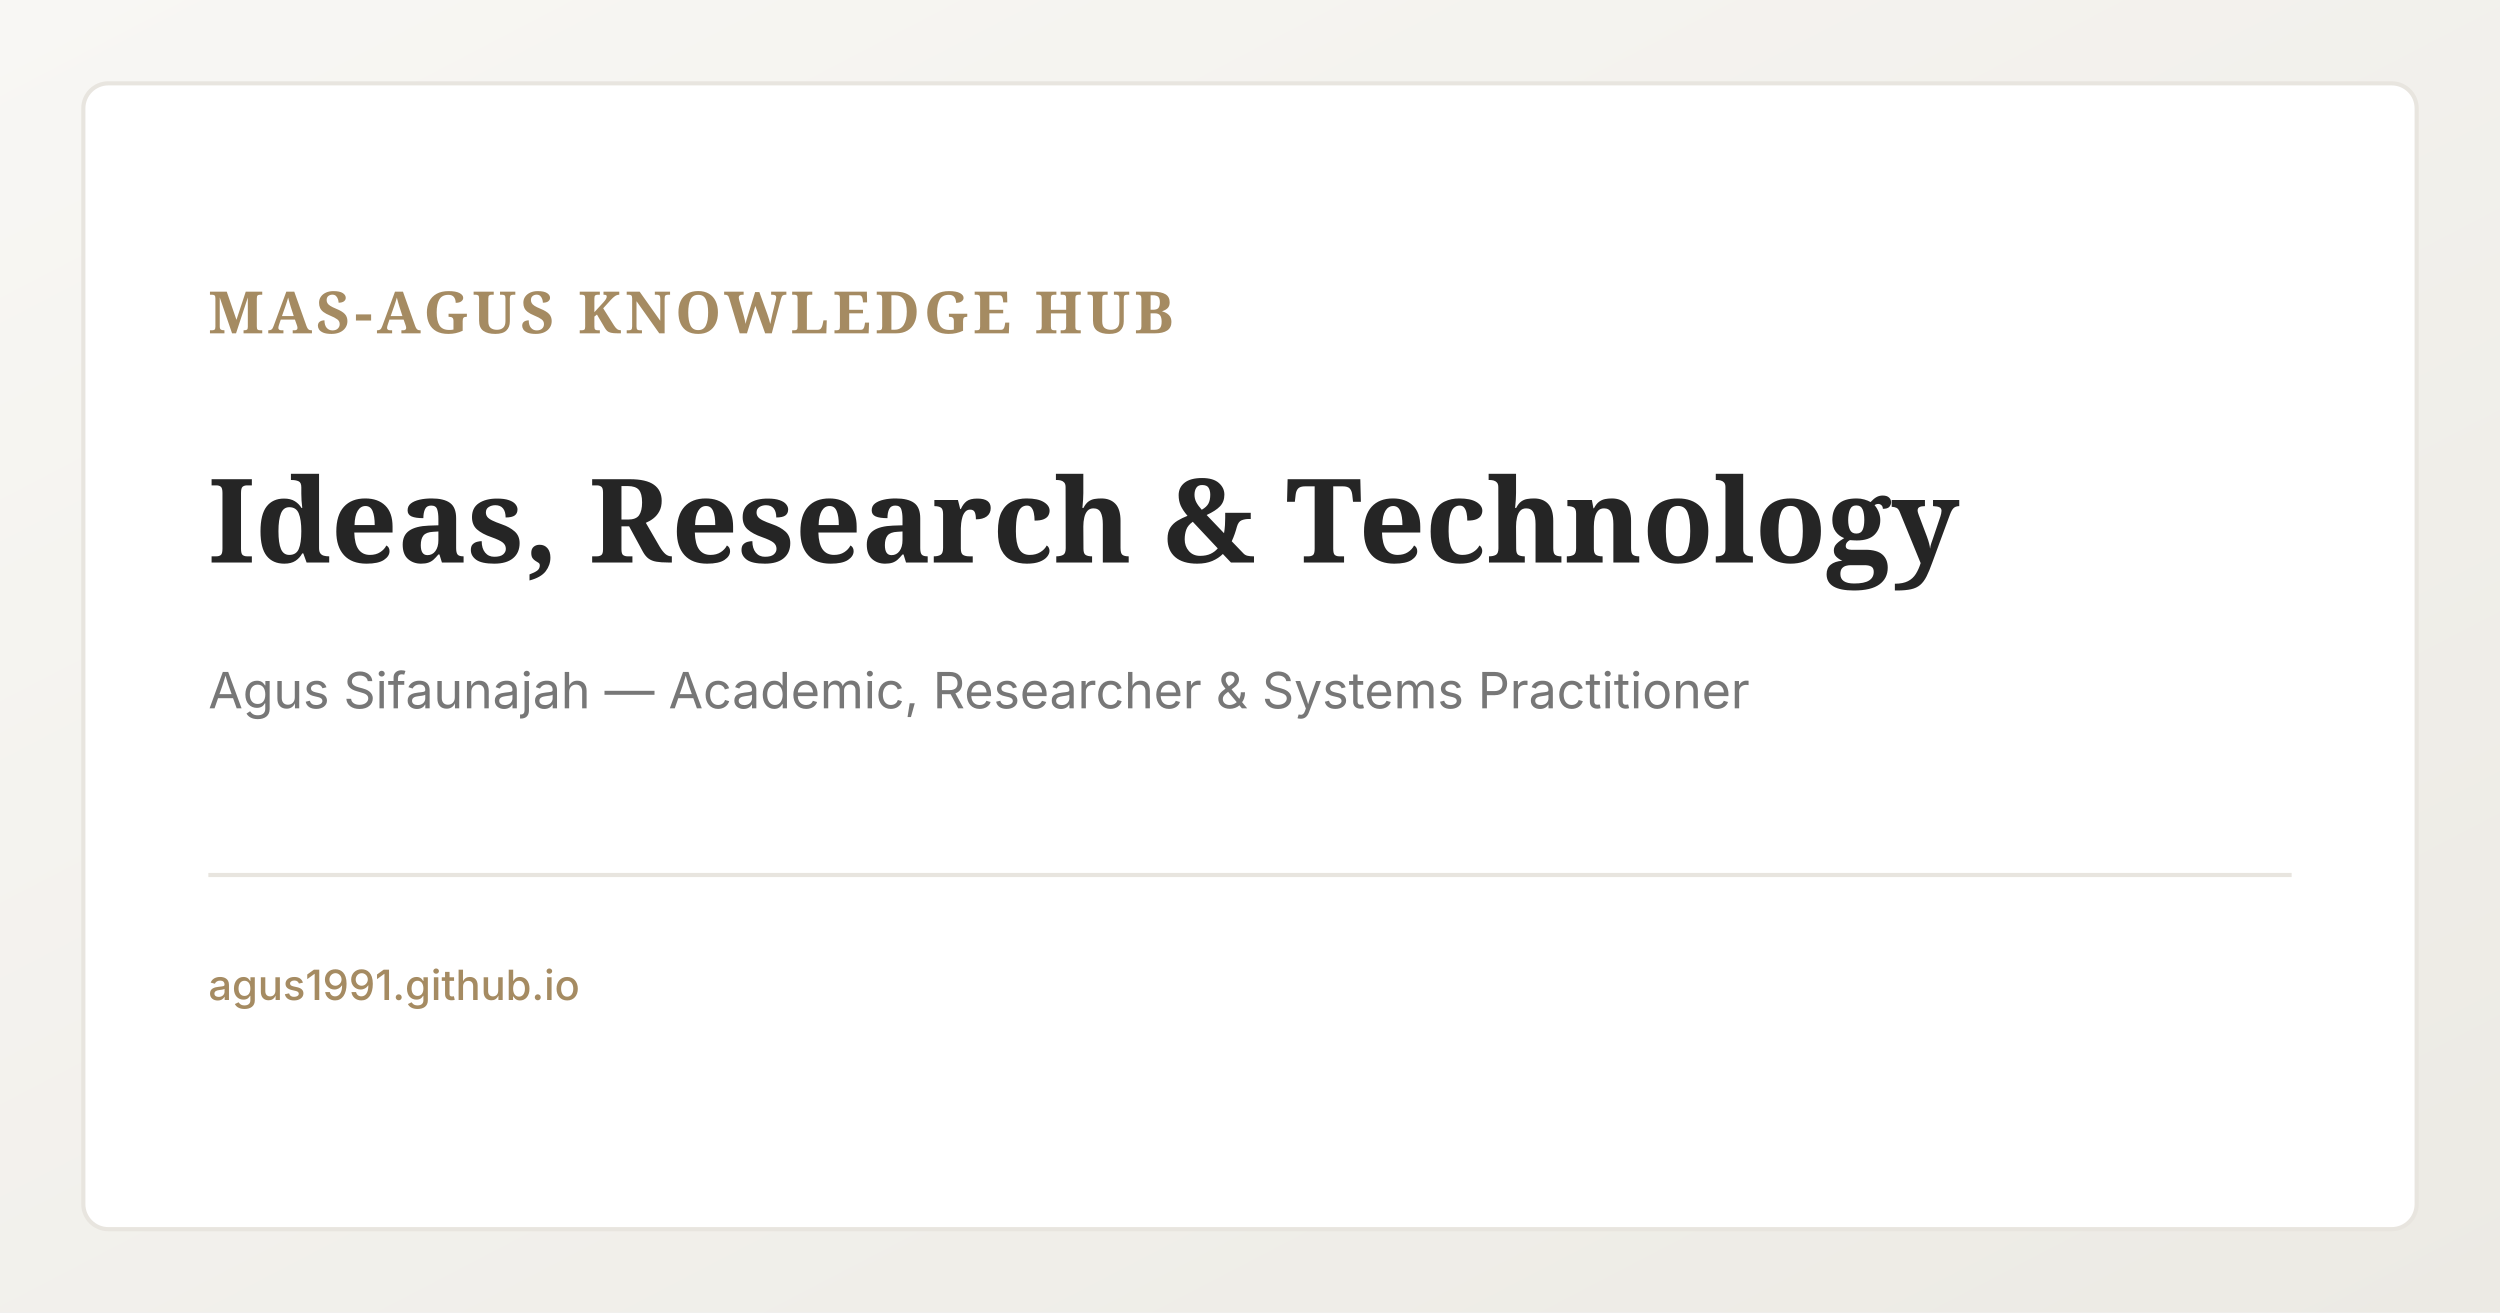
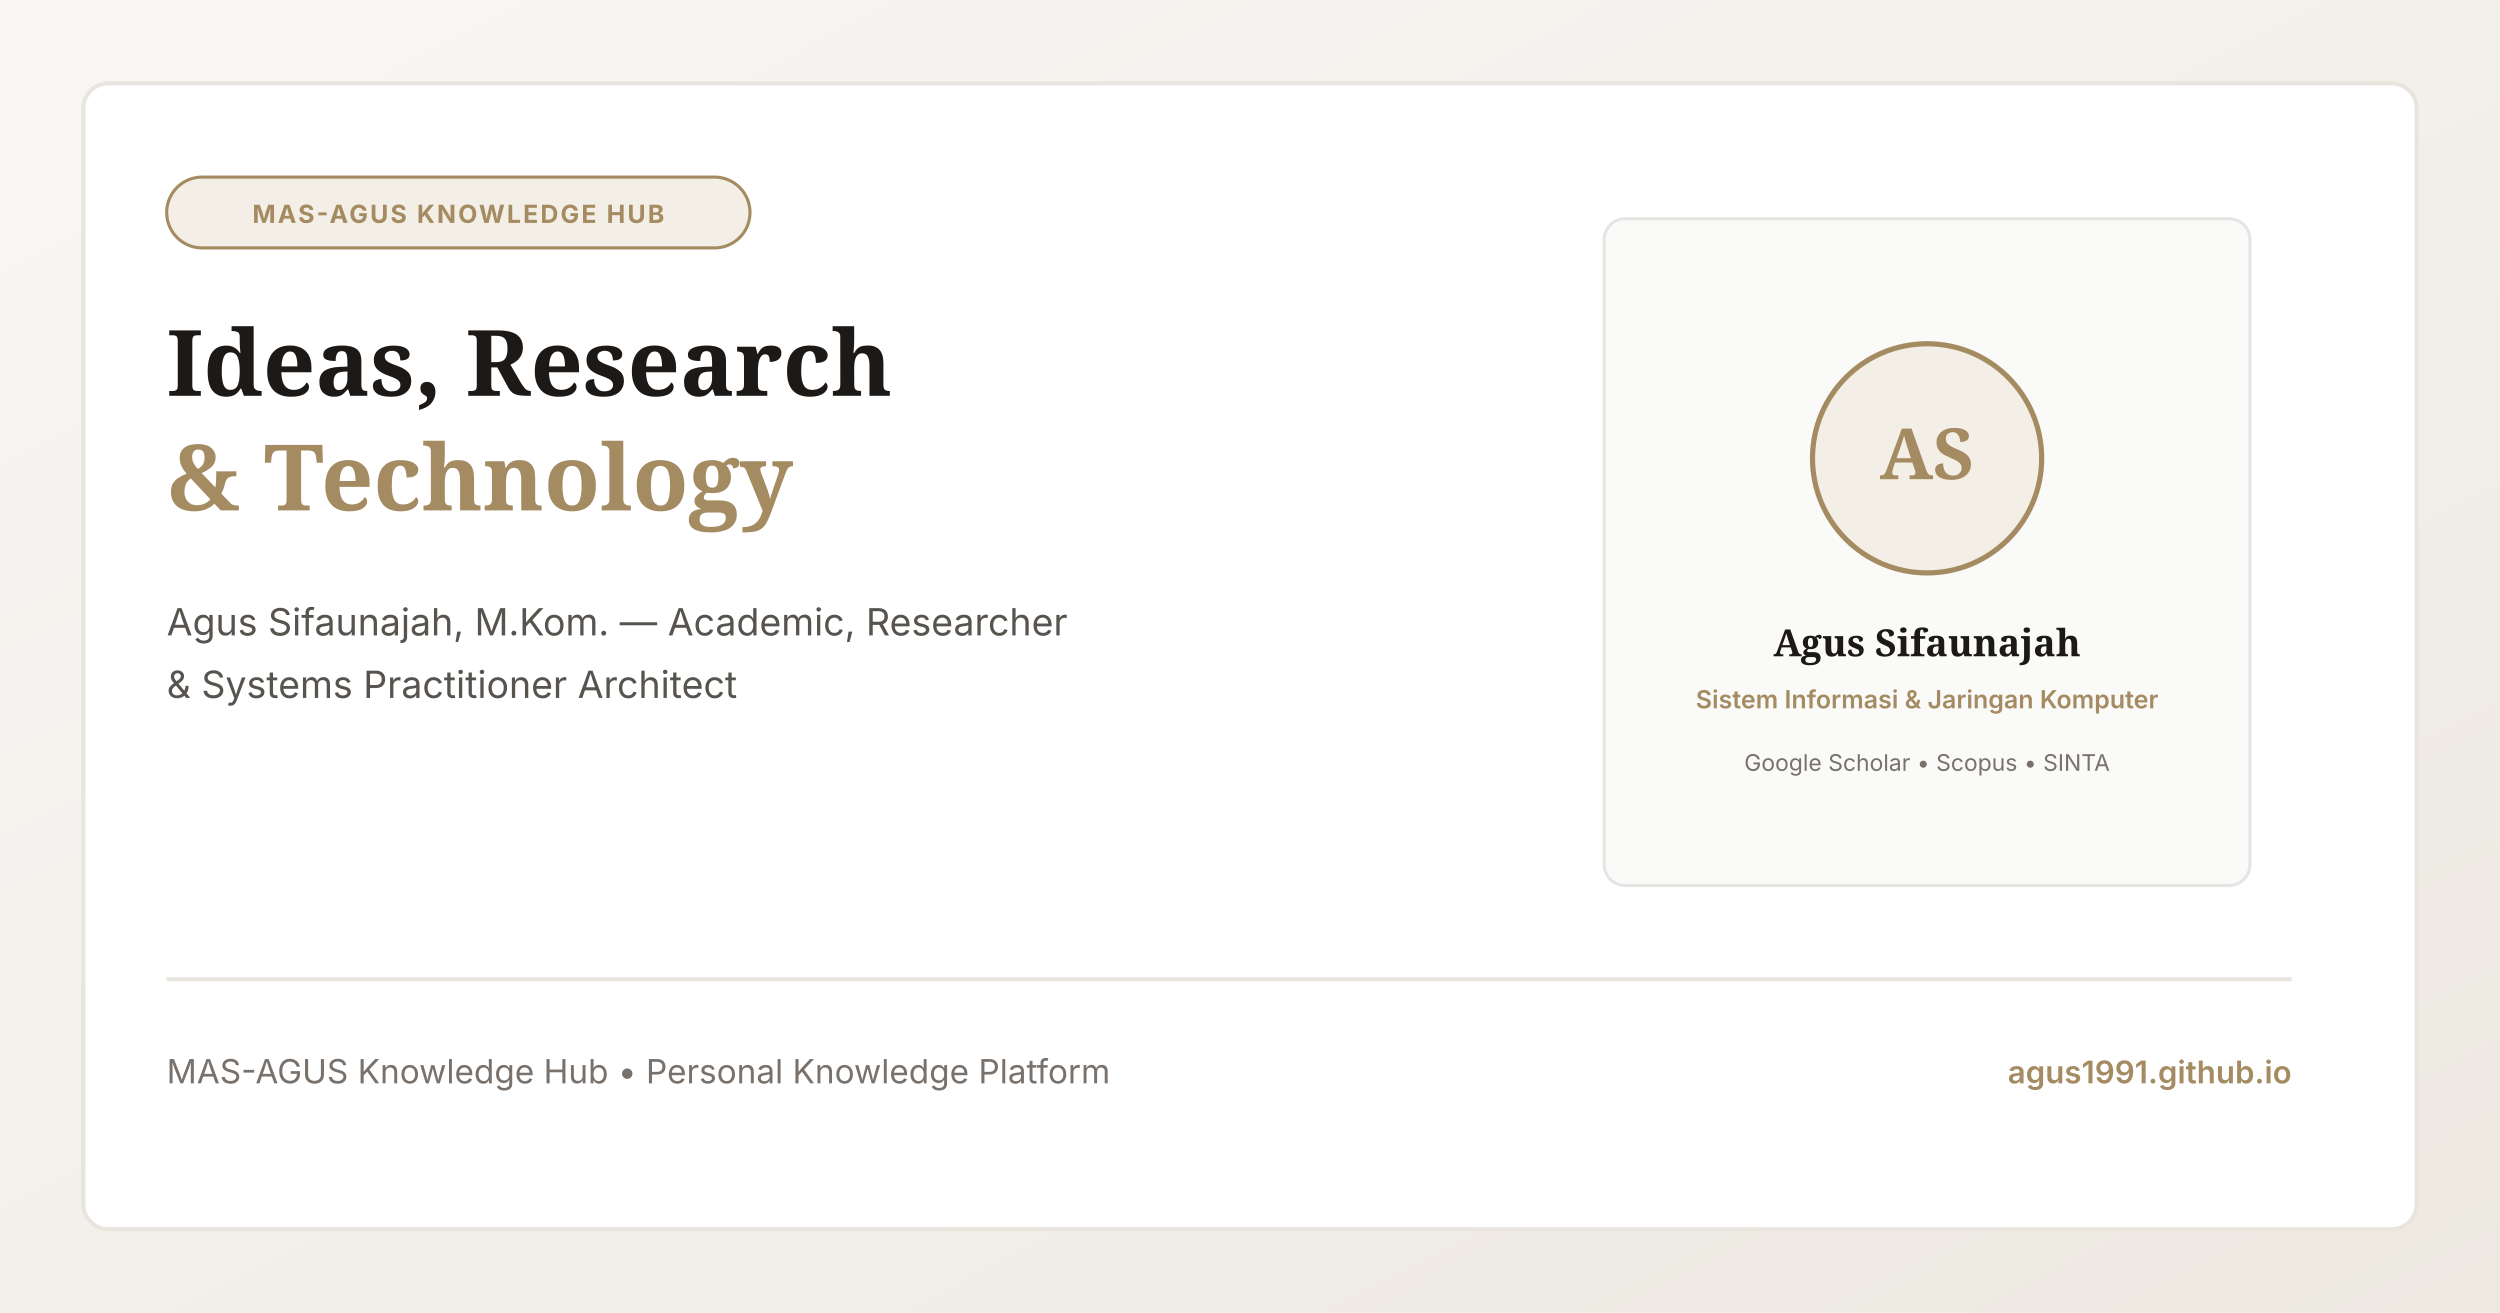
<svg xmlns="http://www.w3.org/2000/svg" viewBox="0 0 1200 630" width="1200" height="630">
  <defs>
-     <linearGradient id="bg" x1="0%" y1="0%" x2="100%" y2="100%">
+     <linearGradient id="bgDef" x1="0%" y1="0%" x2="100%" y2="100%">
      <stop offset="0%" stop-color="#F8F7F4" />
-       <stop offset="100%" stop-color="#ECEAE4" />
+       <stop offset="100%" stop-color="#EDE9E1" />
    </linearGradient>
  </defs>
-   <rect width="1200" height="630" fill="url(#bg)" />
+   <rect width="1200" height="630" fill="url(#bgDef)" />
  <rect x="40" y="40" width="1120" height="550" rx="12" fill="#FFFFFF" stroke="#E8E5DF" stroke-width="2" />
-   <text x="100" y="160" font-family="Lora, Georgia, serif" font-size="28" font-weight="600" fill="#A58B62" letter-spacing="2">MAS-AGUS KNOWLEDGE HUB</text>
-   <text x="100" y="270" font-family="Lora, Georgia, serif" font-size="56" font-weight="700" fill="#252525">Ideas, Research &amp; Technology</text>
-   <text x="100" y="340" font-family="Inter, sans-serif" font-size="24" fill="#777777">Agus Sifaunajah — Academic, Researcher &amp; Systems Practitioner</text>
-   <line x1="100" y1="420" x2="1100" y2="420" stroke="#E8E5DF" stroke-width="2" />
-   <text x="100" y="480" font-family="Inter, sans-serif" font-size="20" font-weight="500" fill="#A58B62">agus1991.github.io</text>
+   <rect x="80" y="85" width="280" height="34" rx="17" fill="#F4EFE6" stroke="#A58B62" stroke-width="1.5" />
+   <text x="220" y="107" font-family="Inter, sans-serif" font-size="12" font-weight="700" fill="#A58B62" text-anchor="middle" letter-spacing="1">MAS-AGUS KNOWLEDGE HUB</text>
+   <text x="80" y="190" font-family="Lora, Georgia, serif" font-size="44" font-weight="700" fill="#1C1917">Ideas, Research</text>
+   <text x="80" y="245" font-family="Lora, Georgia, serif" font-size="44" font-weight="700" fill="#A58B62">&amp; Technology</text>
+   <text x="80" y="305" font-family="Inter, sans-serif" font-size="18" fill="#57534E">Agus Sifaunajah, M.Kom. — Academic, Researcher</text>
+   <text x="80" y="335" font-family="Inter, sans-serif" font-size="18" fill="#57534E">&amp; Systems Practitioner Architect</text>
+   <g transform="translate(770, 105)">
+     <rect width="310" height="320" rx="10" fill="#FAFAF9" stroke="#E7E5E4" stroke-width="1.5" />
+     <circle cx="155" cy="115" r="55" fill="#F4EFE6" stroke="#A58B62" stroke-width="2.5" />
+     <text x="155" y="125" font-family="Lora, Georgia, serif" font-size="34" font-weight="700" fill="#A58B62" text-anchor="middle">AS</text>
+     <text x="155" y="210" font-family="Lora, Georgia, serif" font-size="18" font-weight="700" fill="#1C1917" text-anchor="middle">Agus Sifaunajah</text>
+     <text x="155" y="235" font-family="Inter, sans-serif" font-size="12" font-weight="600" fill="#A58B62" text-anchor="middle">Sistem Informasi &amp; Jaringan Komputer</text>
+     <text x="155" y="265" font-family="Inter, sans-serif" font-size="11" fill="#78716C" text-anchor="middle">Google Scholar • Scopus • SINTA</text>
+   </g>
+   <line x1="80" y1="470" x2="1100" y2="470" stroke="#E8E5DF" stroke-width="2" />
+   <text x="80" y="520" font-family="Inter, sans-serif" font-size="16" fill="#78716C">MAS-AGUS Knowledge Hub • Personal Knowledge Platform</text>
+   <text x="1100" y="520" font-family="Inter, sans-serif" font-size="15" font-weight="600" fill="#A58B62" text-anchor="end">agus1991.github.io</text>
</svg>
